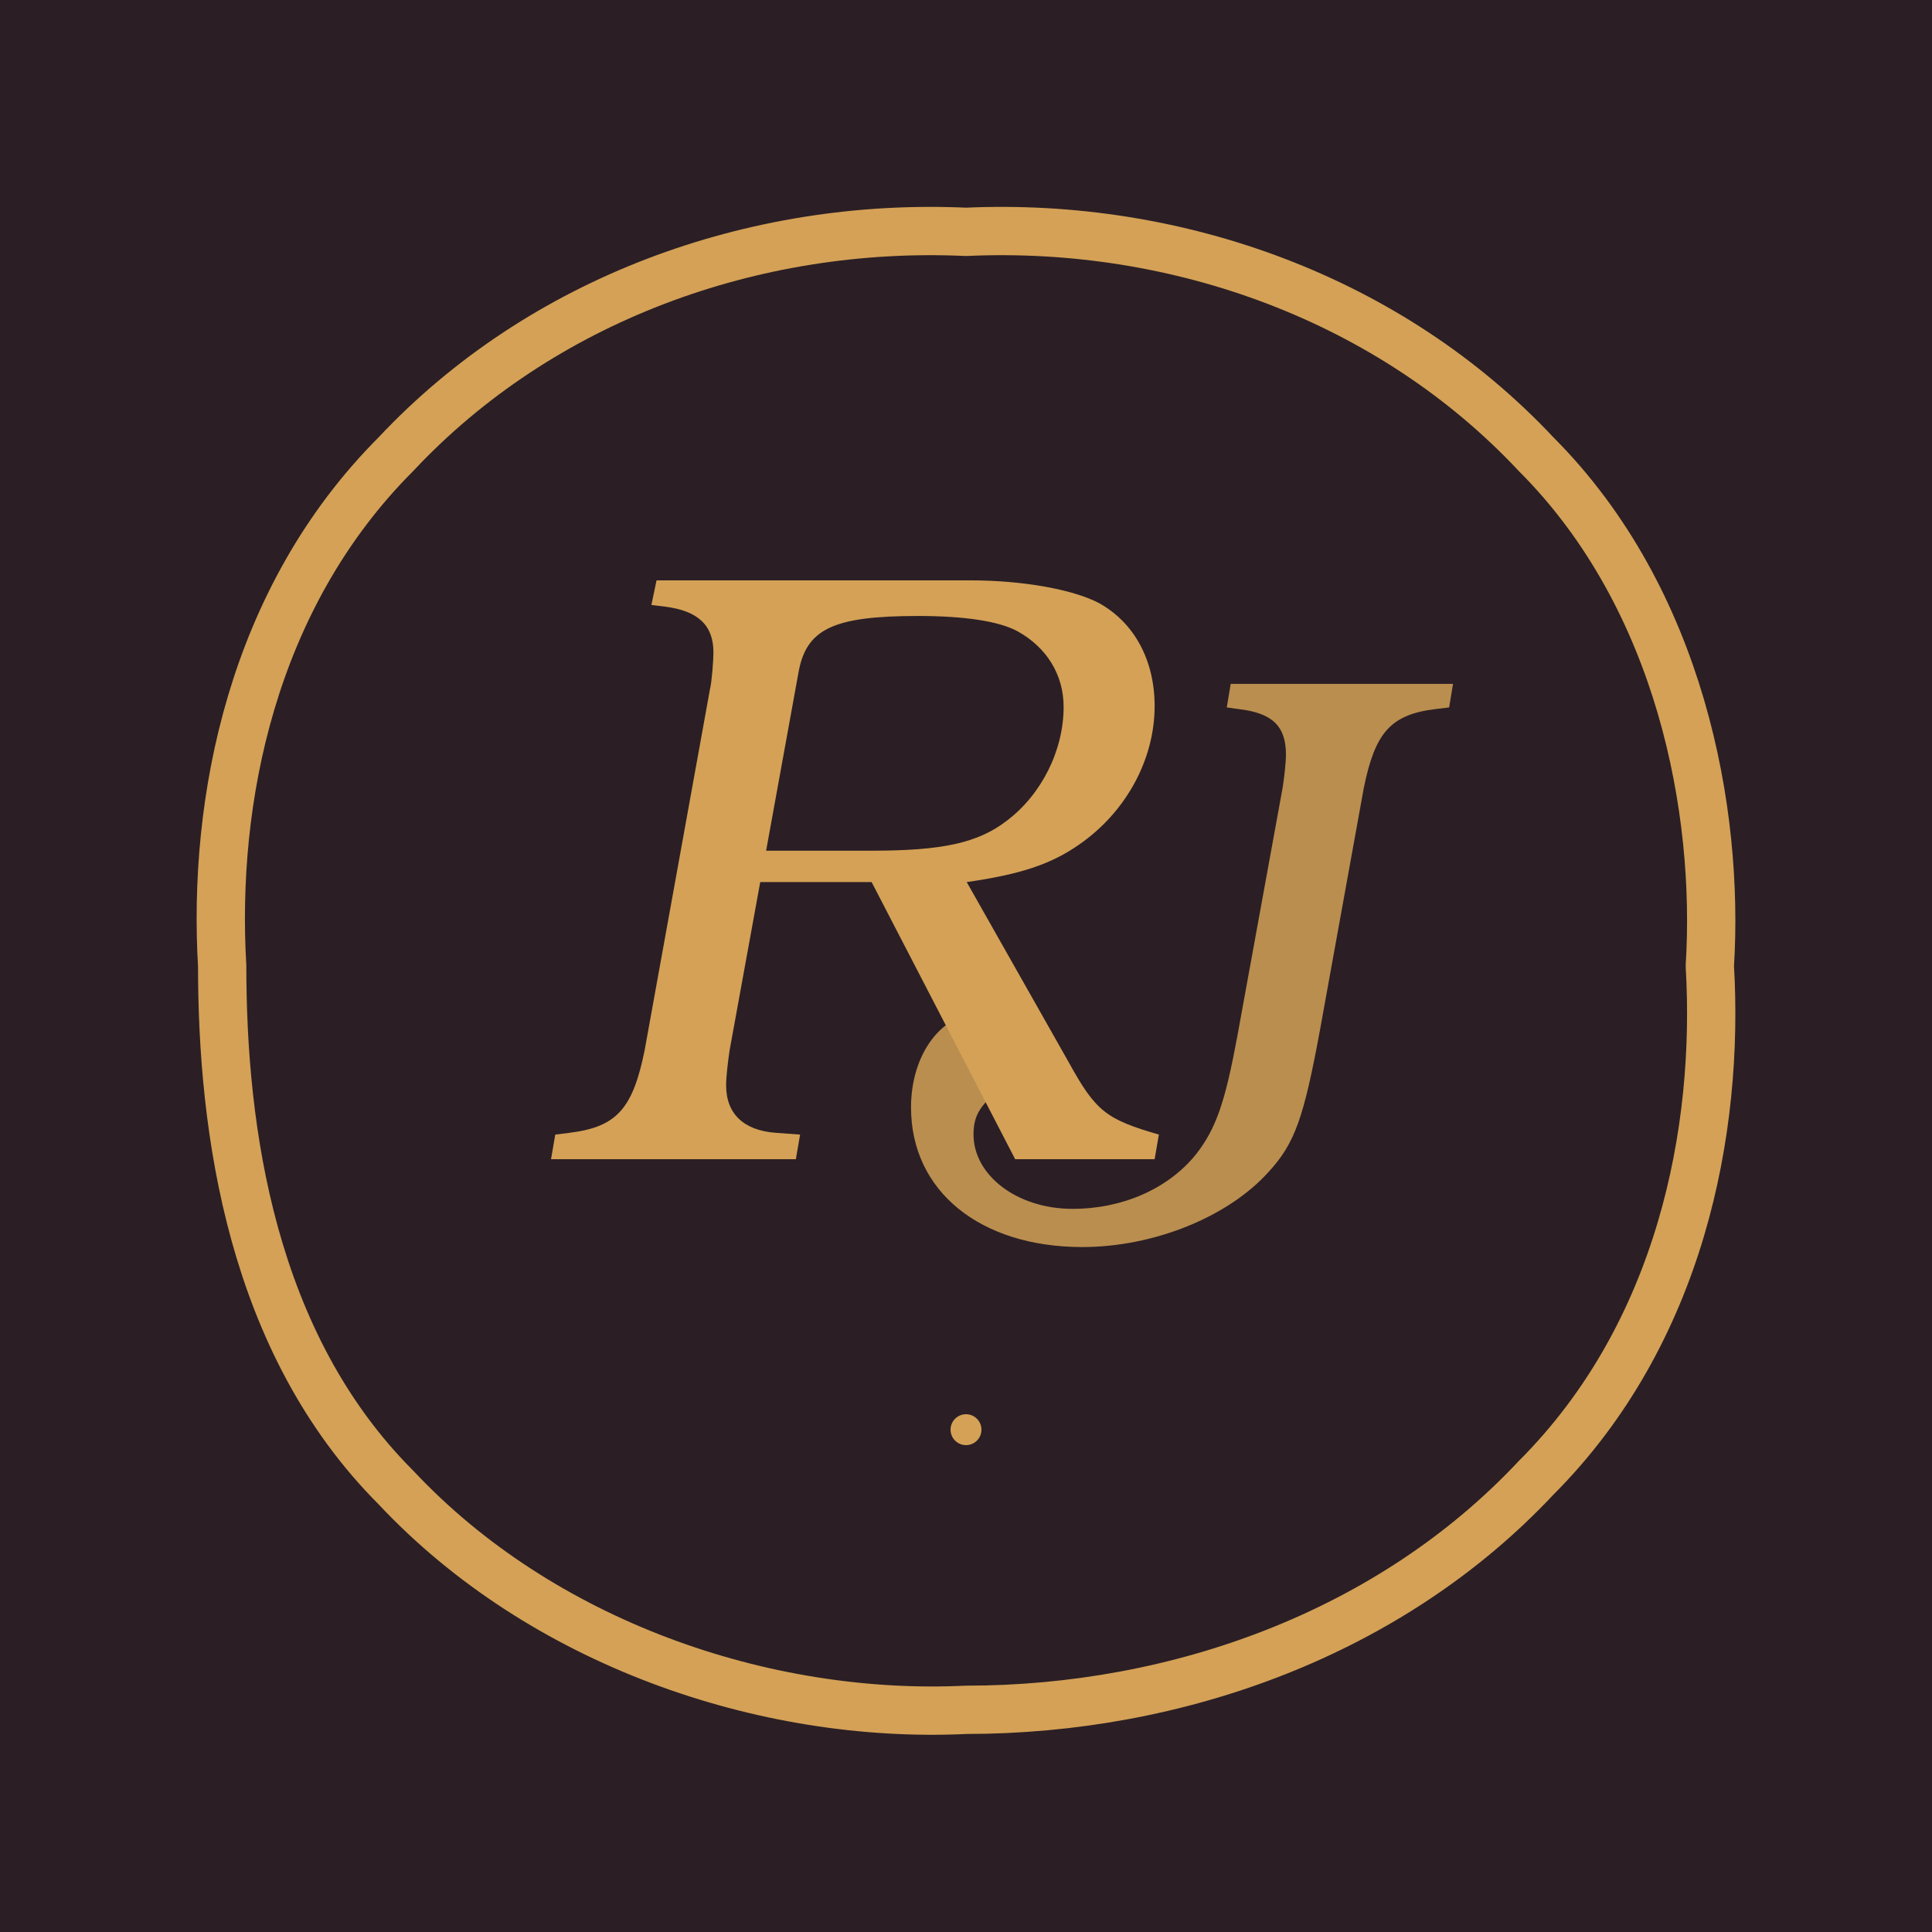
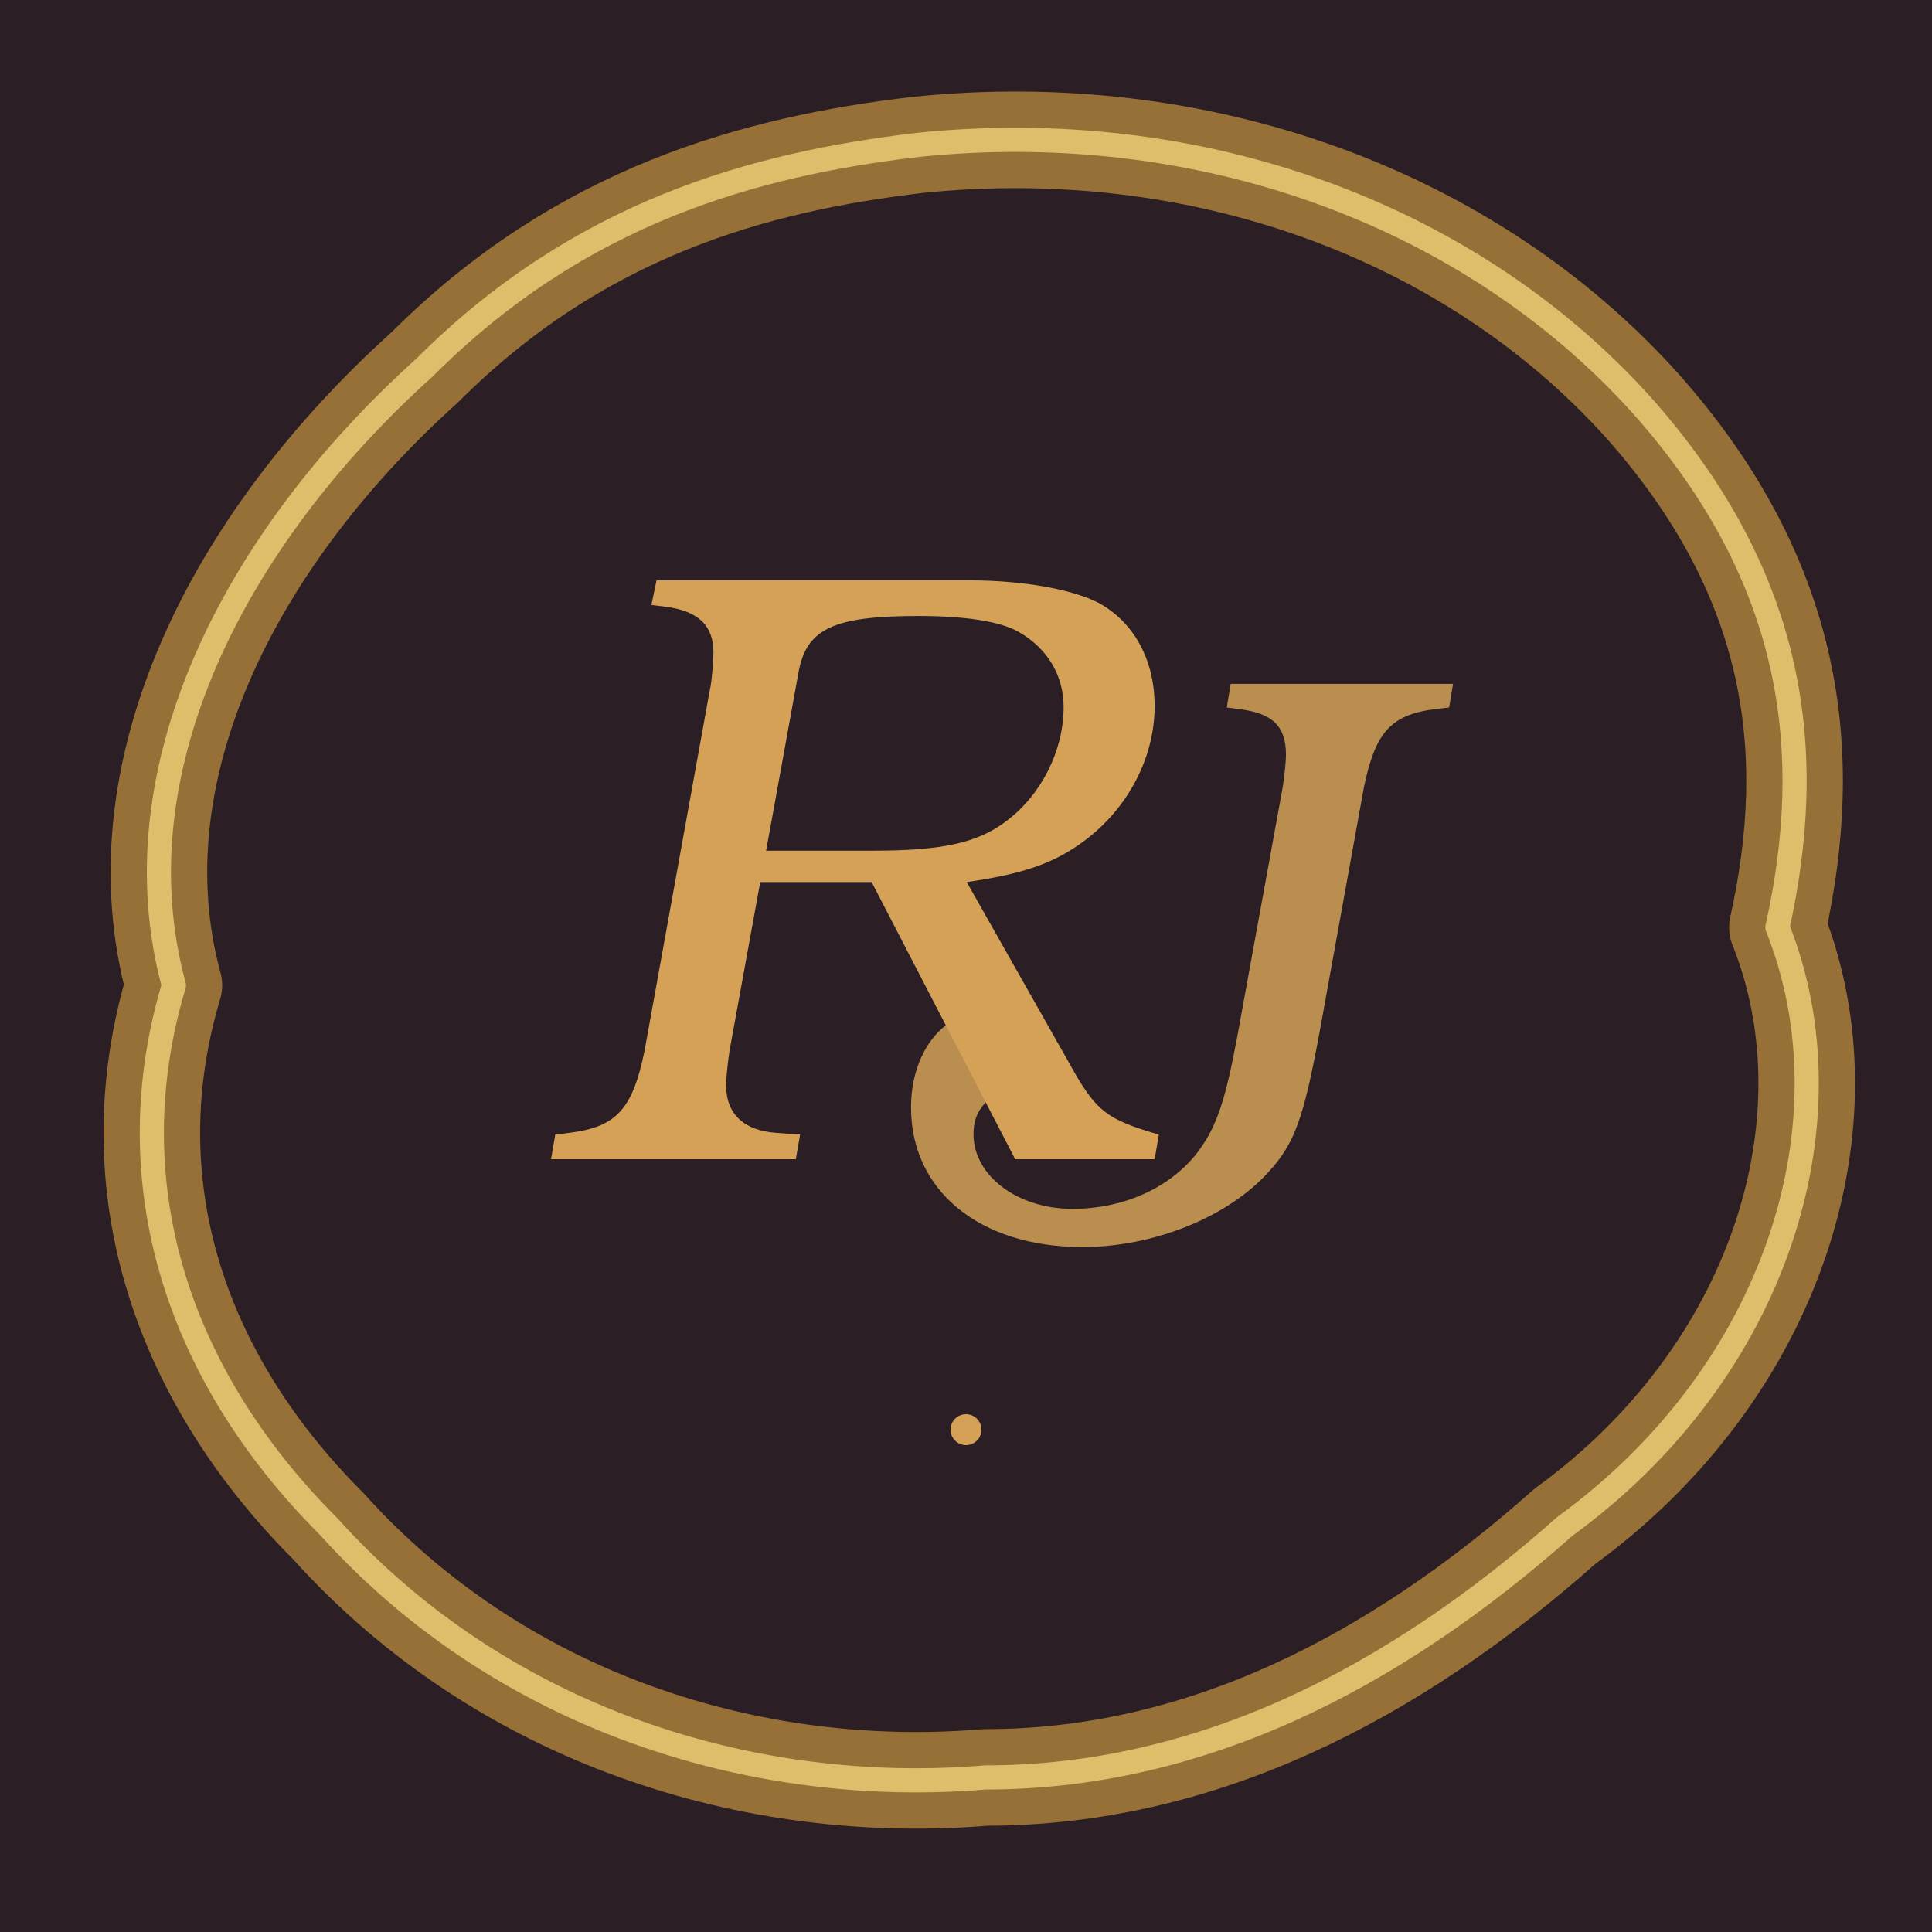
<svg xmlns="http://www.w3.org/2000/svg" viewBox="0 0 200 200" role="img" aria-label="The Praefatio">
  <rect width="200" height="200" fill="#2B1F25" />
-   <path d="M 100 24            C 122 23, 144 31, 159 47            C 174 62, 178 84, 177 100            C 178 117, 174 138, 159 153            C 144 169, 122 177, 100 177            C 79 178, 56 170, 41 154            C 26 139, 23 117, 23 100            C 22 83, 26 62, 41 47            C 56 31, 78 23, 100 24 Z" fill="none" stroke="#D4A156" stroke-width="5" stroke-linejoin="round" stroke-linecap="round" />
+   <path d="M 95 15            C 124 12, 152 22, 170 42            C 186 60, 188 78, 184 96            C 192 116, 184 142, 162 158            C 144 174, 124 184, 102 184            C 78 186, 52 178, 34 158            C 18 142, 12 122, 18 102            C 12 80, 24 56, 44 38            C 60 22, 78 17, 95 15 Z" fill="none" stroke="#9C7438" stroke-width="10" stroke-linejoin="round" stroke-linecap="round" opacity="0.95" />
+   <path d="M 95 15            C 124 12, 152 22, 170 42            C 186 60, 188 78, 184 96            C 192 116, 184 142, 162 158            C 144 174, 124 184, 102 184            C 78 186, 52 178, 34 158            C 18 142, 12 122, 18 102            C 12 80, 24 56, 44 38            C 60 22, 78 17, 95 15 Z" fill="none" stroke="#E8C570" stroke-width="2.5" stroke-linejoin="round" stroke-linecap="round" opacity="0.9" />
  <g font-family="'URW Bookman','Liberation Serif',Georgia,serif" font-style="italic" font-weight="500">
    <text x="118" y="128" font-size="84" fill="#D4A156" opacity="0.85" text-anchor="middle" letter-spacing="-2">J</text>
    <text x="86" y="120" font-size="88" fill="#D4A156" text-anchor="middle" letter-spacing="-2">R</text>
  </g>
  <circle cx="100" cy="148" r="1.6" fill="#D4A156" />
</svg>
